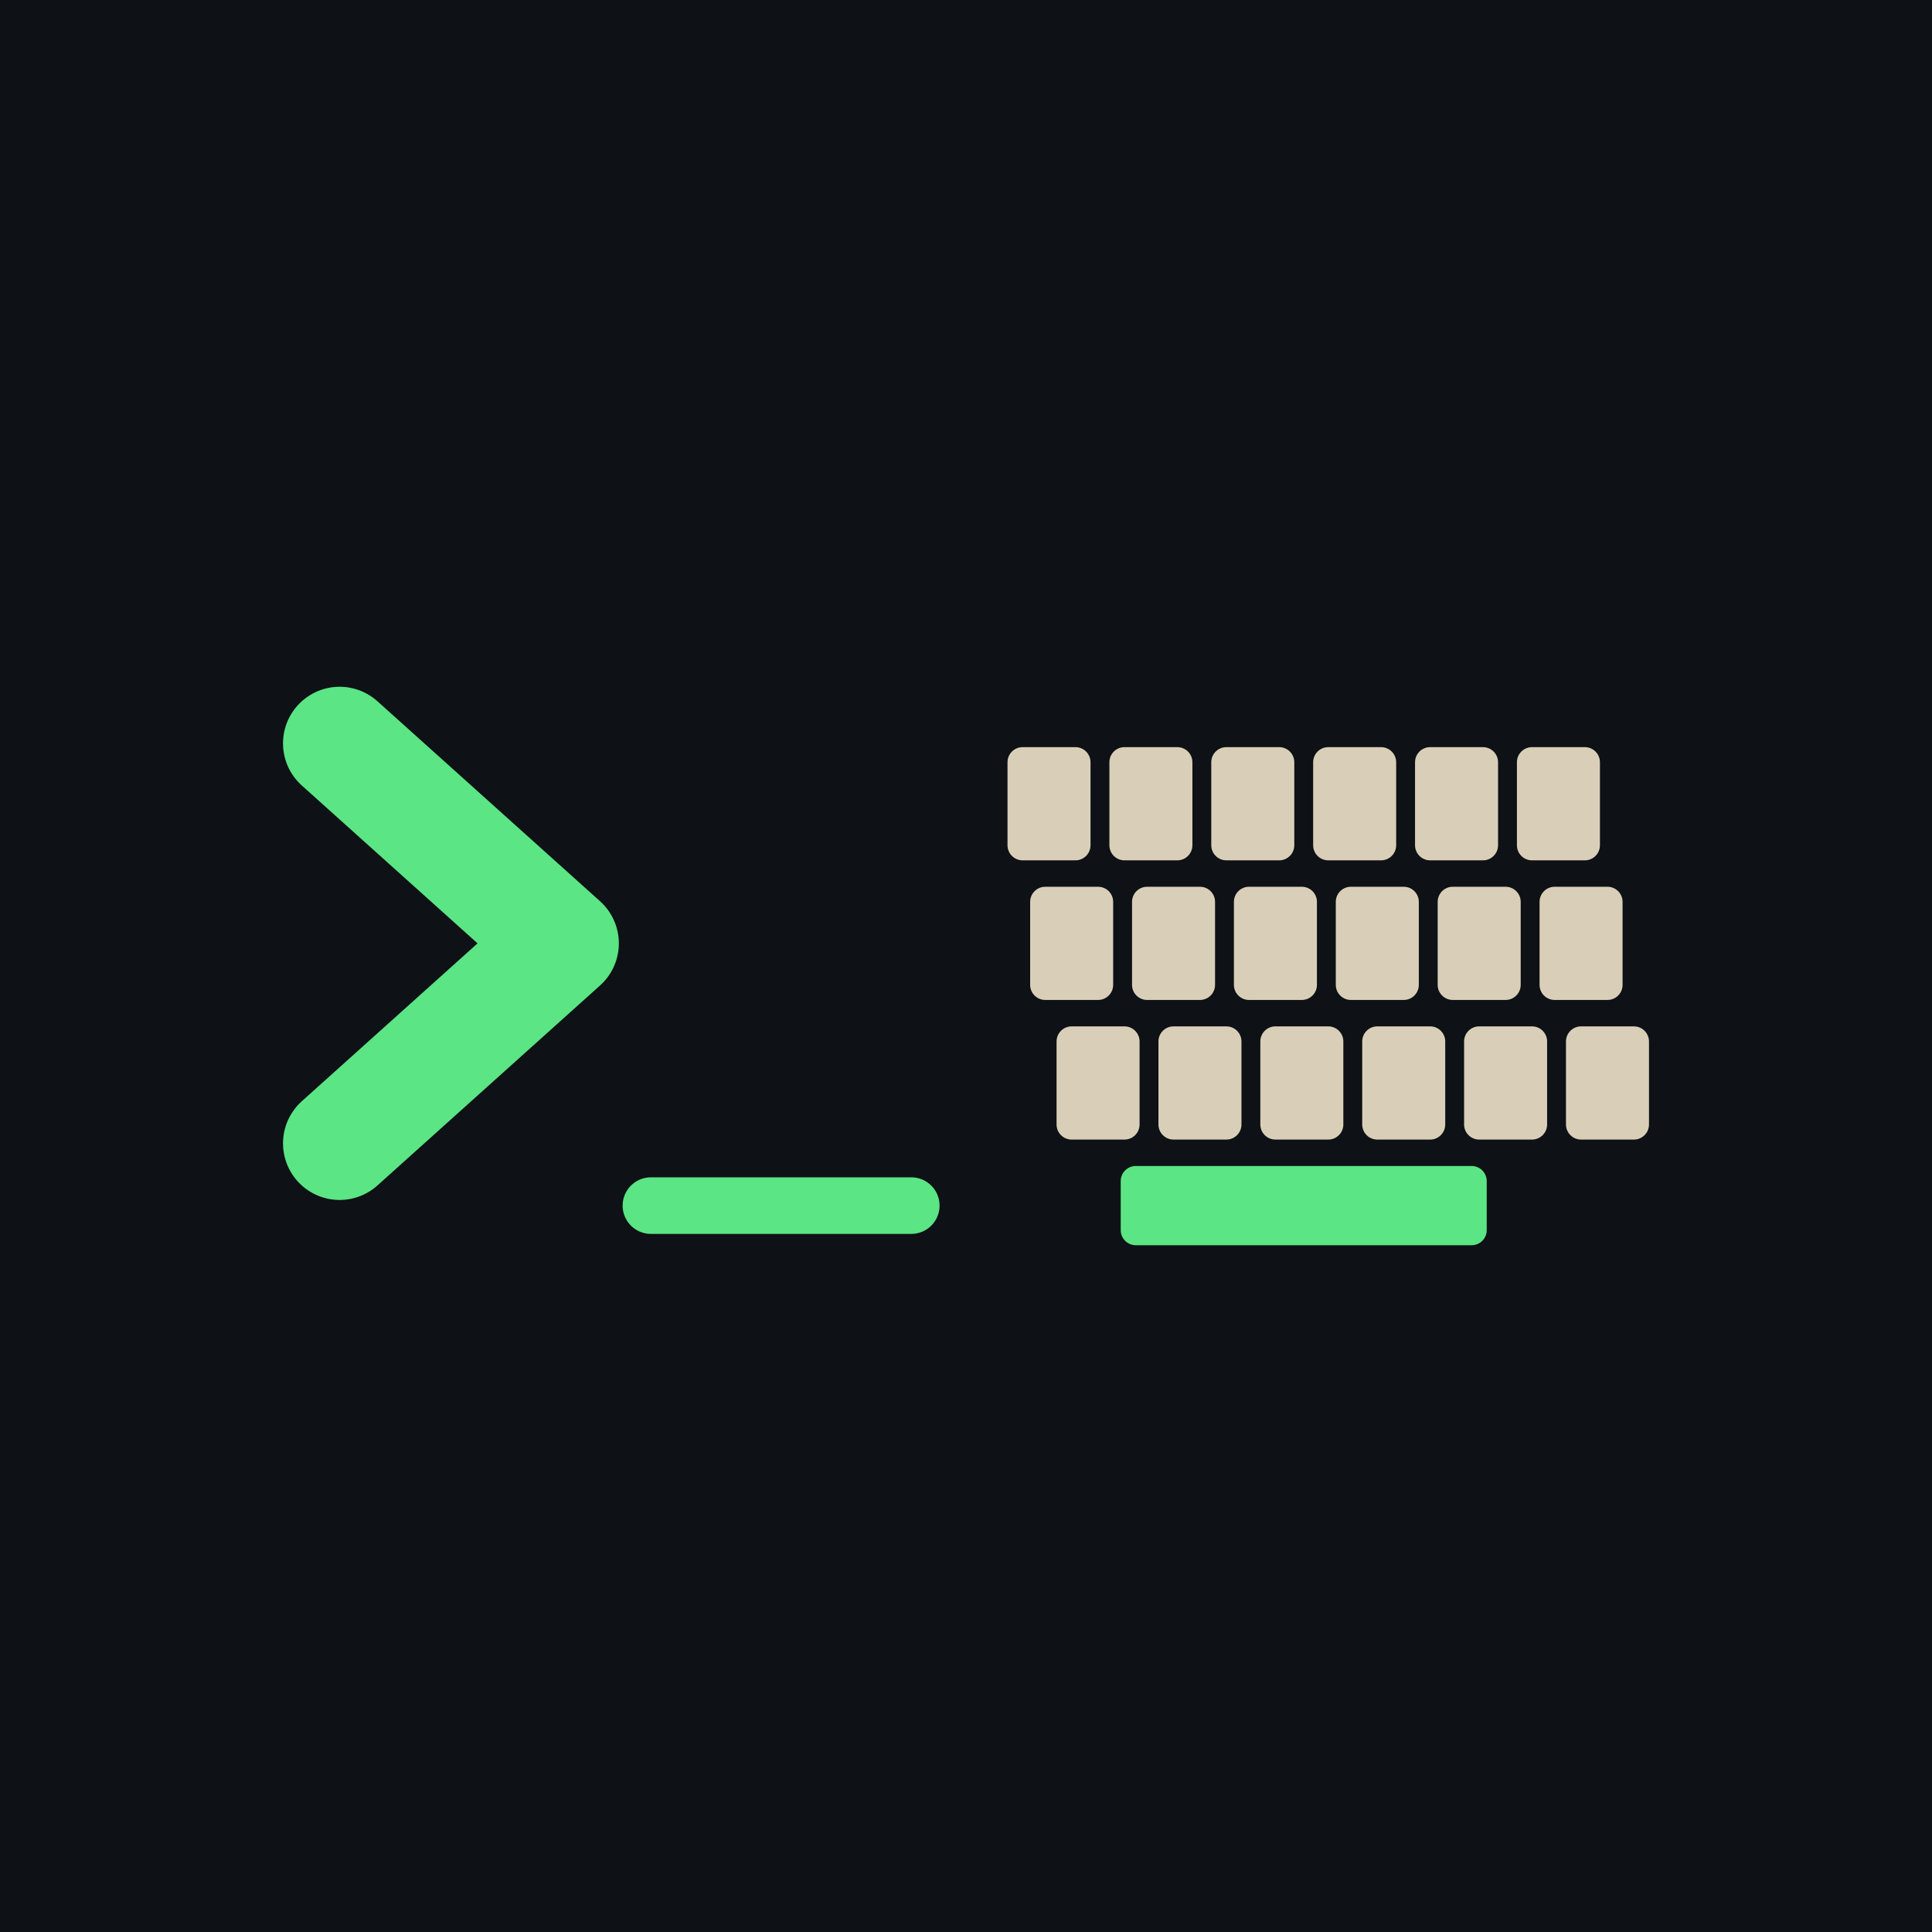
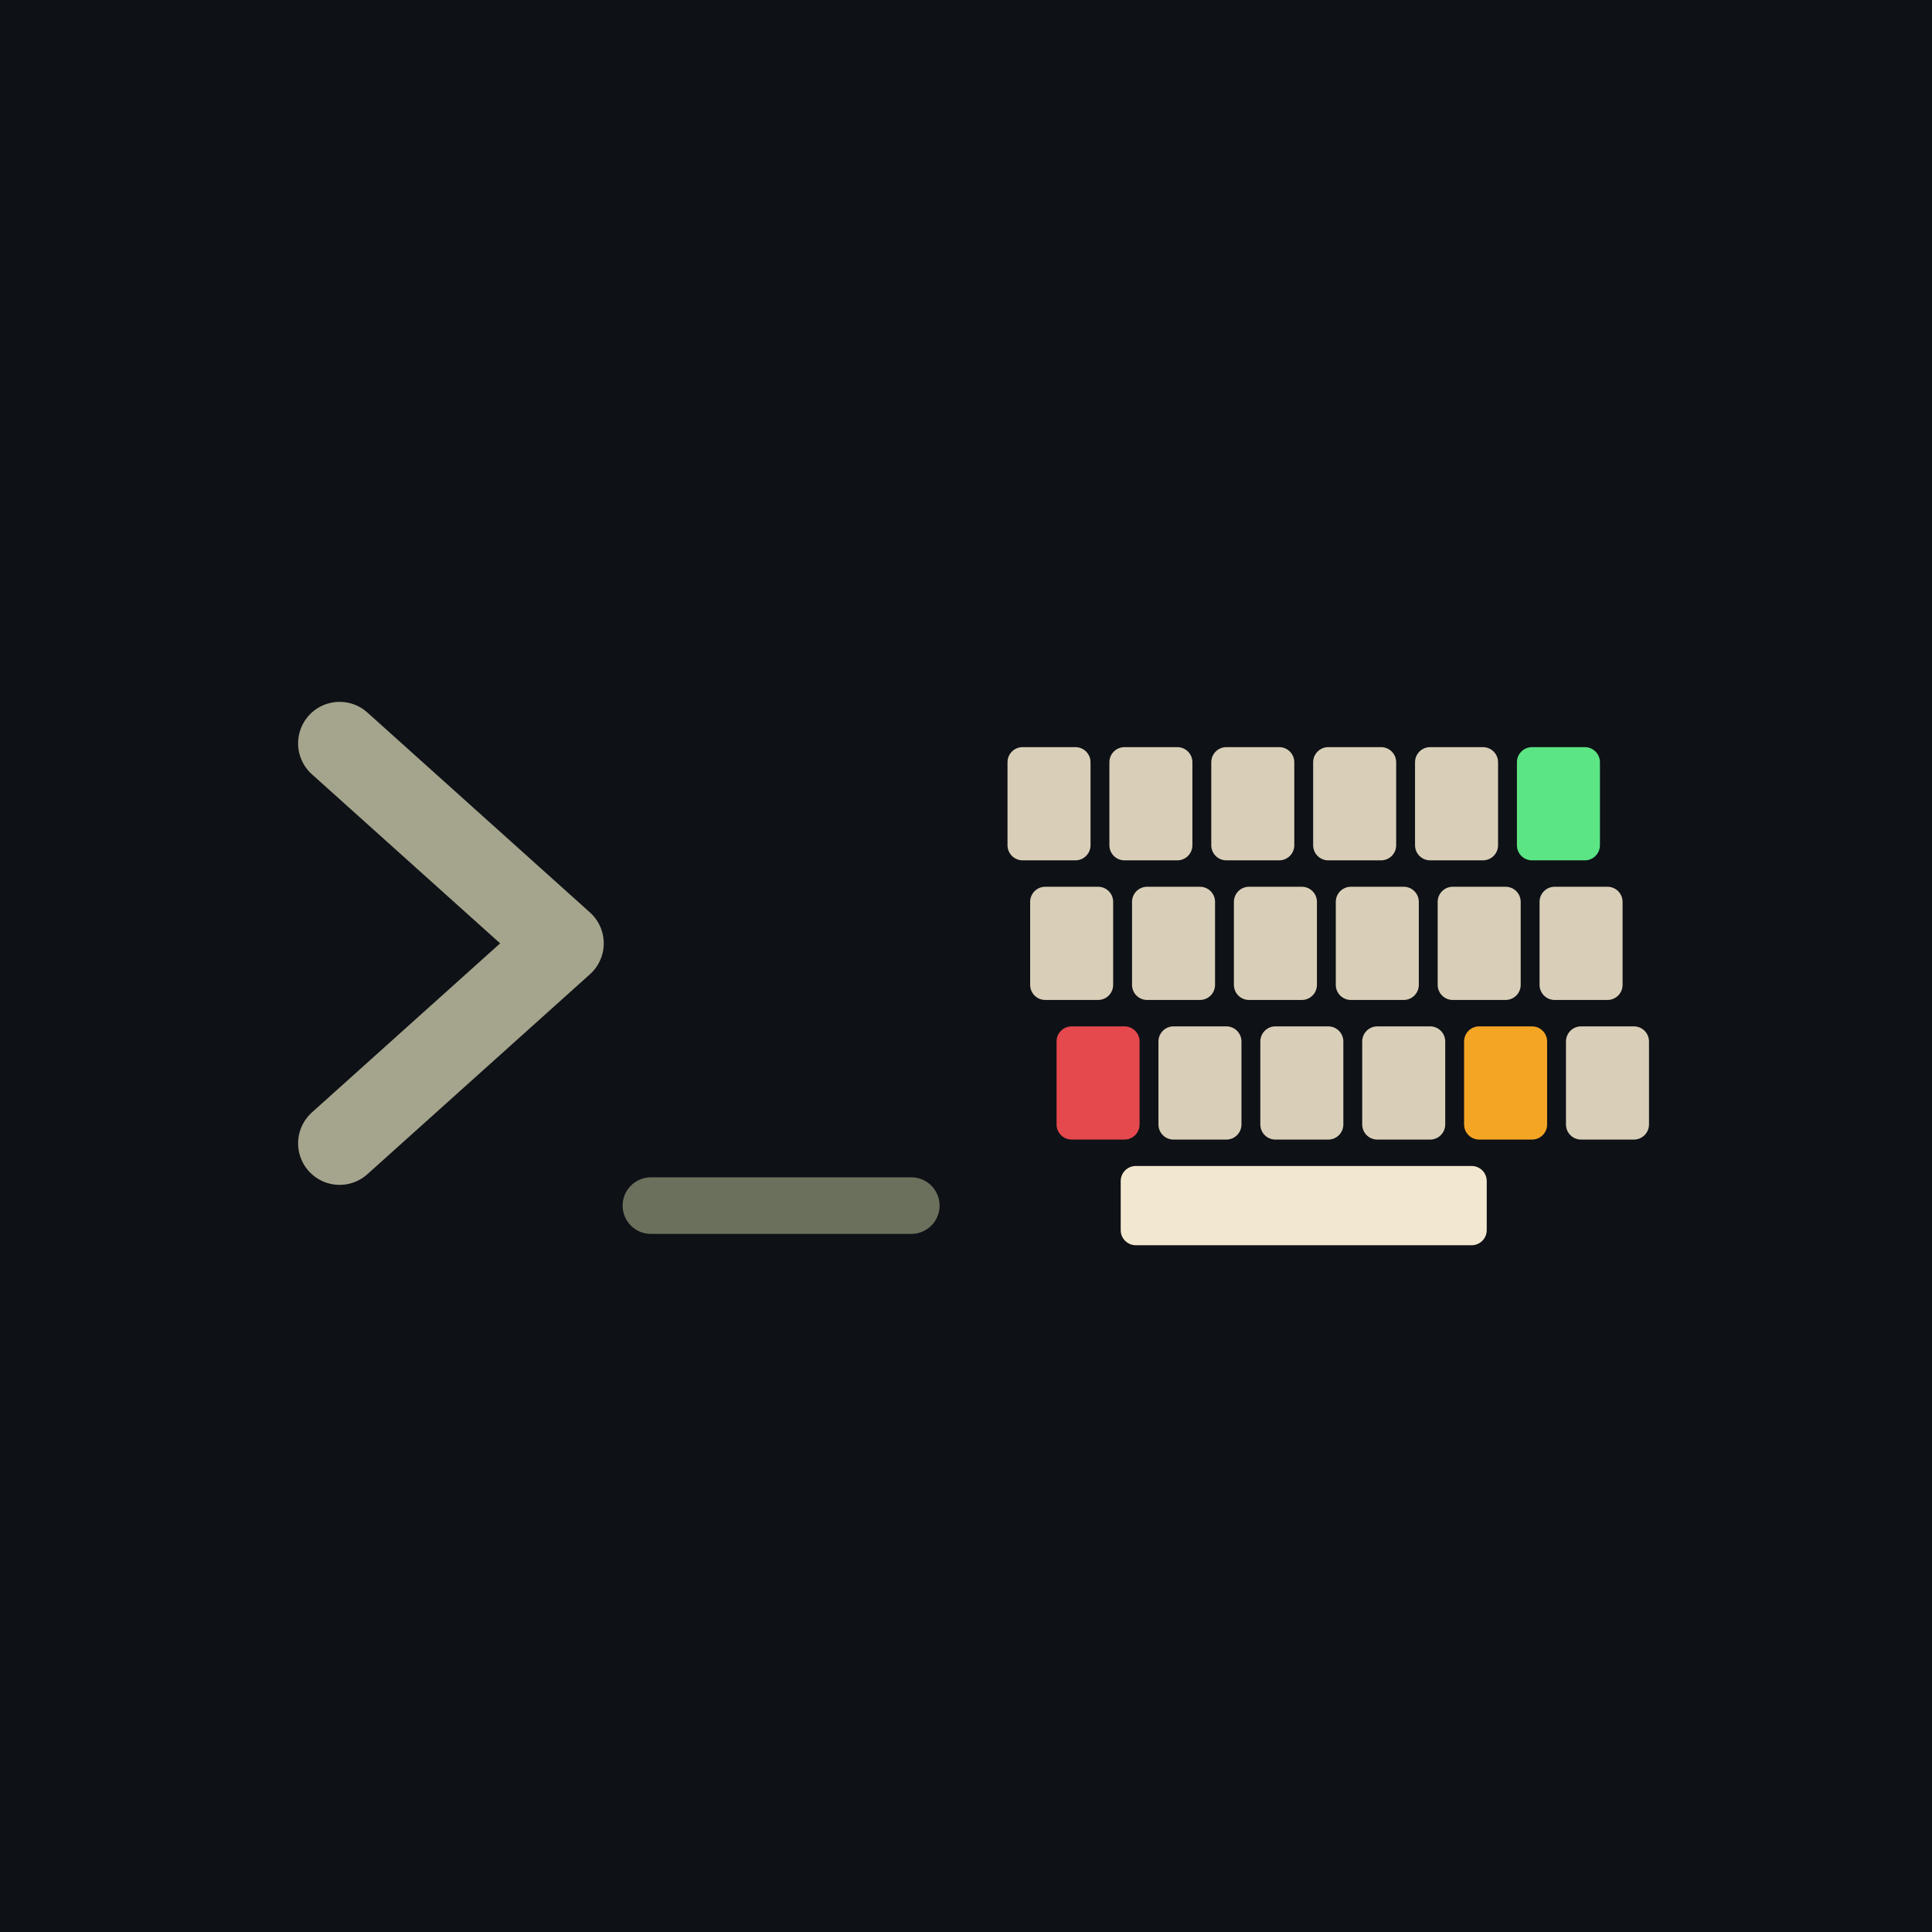
<svg xmlns="http://www.w3.org/2000/svg" viewBox="0 0 1024 1024" width="1024" height="1024">
-   <rect x="0" y="0" width="1024" height="1024" fill="#0E1116" />
-   <polyline points="180,394 298,500 180,606" fill="none" stroke="#5BE584" stroke-width="60" stroke-linecap="round" stroke-linejoin="round" />
-   <rect x="330" y="624" width="168" height="30" rx="15" fill="#5BE584" />
+   <rect x="0" y="0" width="1024" height="1024" rx="0" fill="#0E1116" />
+   <polyline points="180,394 298,500 180,606" fill="none" stroke="#A5A58D" stroke-width="44" stroke-linecap="round" stroke-linejoin="round" />
+   <rect x="330" y="624" width="168" height="30" rx="15" fill="#6B705C" />
  <rect x="534" y="396" width="44" height="60" rx="8" fill="#D9CFB8" />
  <rect x="588" y="396" width="44" height="60" rx="8" fill="#D9CFB8" />
  <rect x="642" y="396" width="44" height="60" rx="8" fill="#D9CFB8" />
  <rect x="696" y="396" width="44" height="60" rx="8" fill="#D9CFB8" />
  <rect x="750" y="396" width="44" height="60" rx="8" fill="#D9CFB8" />
-   <rect x="804" y="396" width="44" height="60" rx="8" fill="#D9CFB8" />
+   <rect x="804" y="396" width="44" height="60" rx="8" fill="#5BE584" />
  <rect x="546" y="470" width="44" height="60" rx="8" fill="#D9CFB8" />
  <rect x="600" y="470" width="44" height="60" rx="8" fill="#D9CFB8" />
  <rect x="654" y="470" width="44" height="60" rx="8" fill="#D9CFB8" />
  <rect x="708" y="470" width="44" height="60" rx="8" fill="#D9CFB8" />
  <rect x="762" y="470" width="44" height="60" rx="8" fill="#D9CFB8" />
  <rect x="816" y="470" width="44" height="60" rx="8" fill="#D9CFB8" />
-   <rect x="560" y="544" width="44" height="60" rx="8" fill="#D9CFB8" />
+   <rect x="560" y="544" width="44" height="60" rx="8" fill="#E5484D" />
  <rect x="614" y="544" width="44" height="60" rx="8" fill="#D9CFB8" />
  <rect x="668" y="544" width="44" height="60" rx="8" fill="#D9CFB8" />
  <rect x="722" y="544" width="44" height="60" rx="8" fill="#D9CFB8" />
-   <rect x="776" y="544" width="44" height="60" rx="8" fill="#D9CFB8" />
+   <rect x="776" y="544" width="44" height="60" rx="8" fill="#F5A524" />
  <rect x="830" y="544" width="44" height="60" rx="8" fill="#D9CFB8" />
-   <rect x="594" y="618" width="194" height="42" rx="8" fill="#5BE584" />
+   <rect x="594" y="618" width="194" height="42" rx="8" fill="#F2E8CF" />
</svg>
